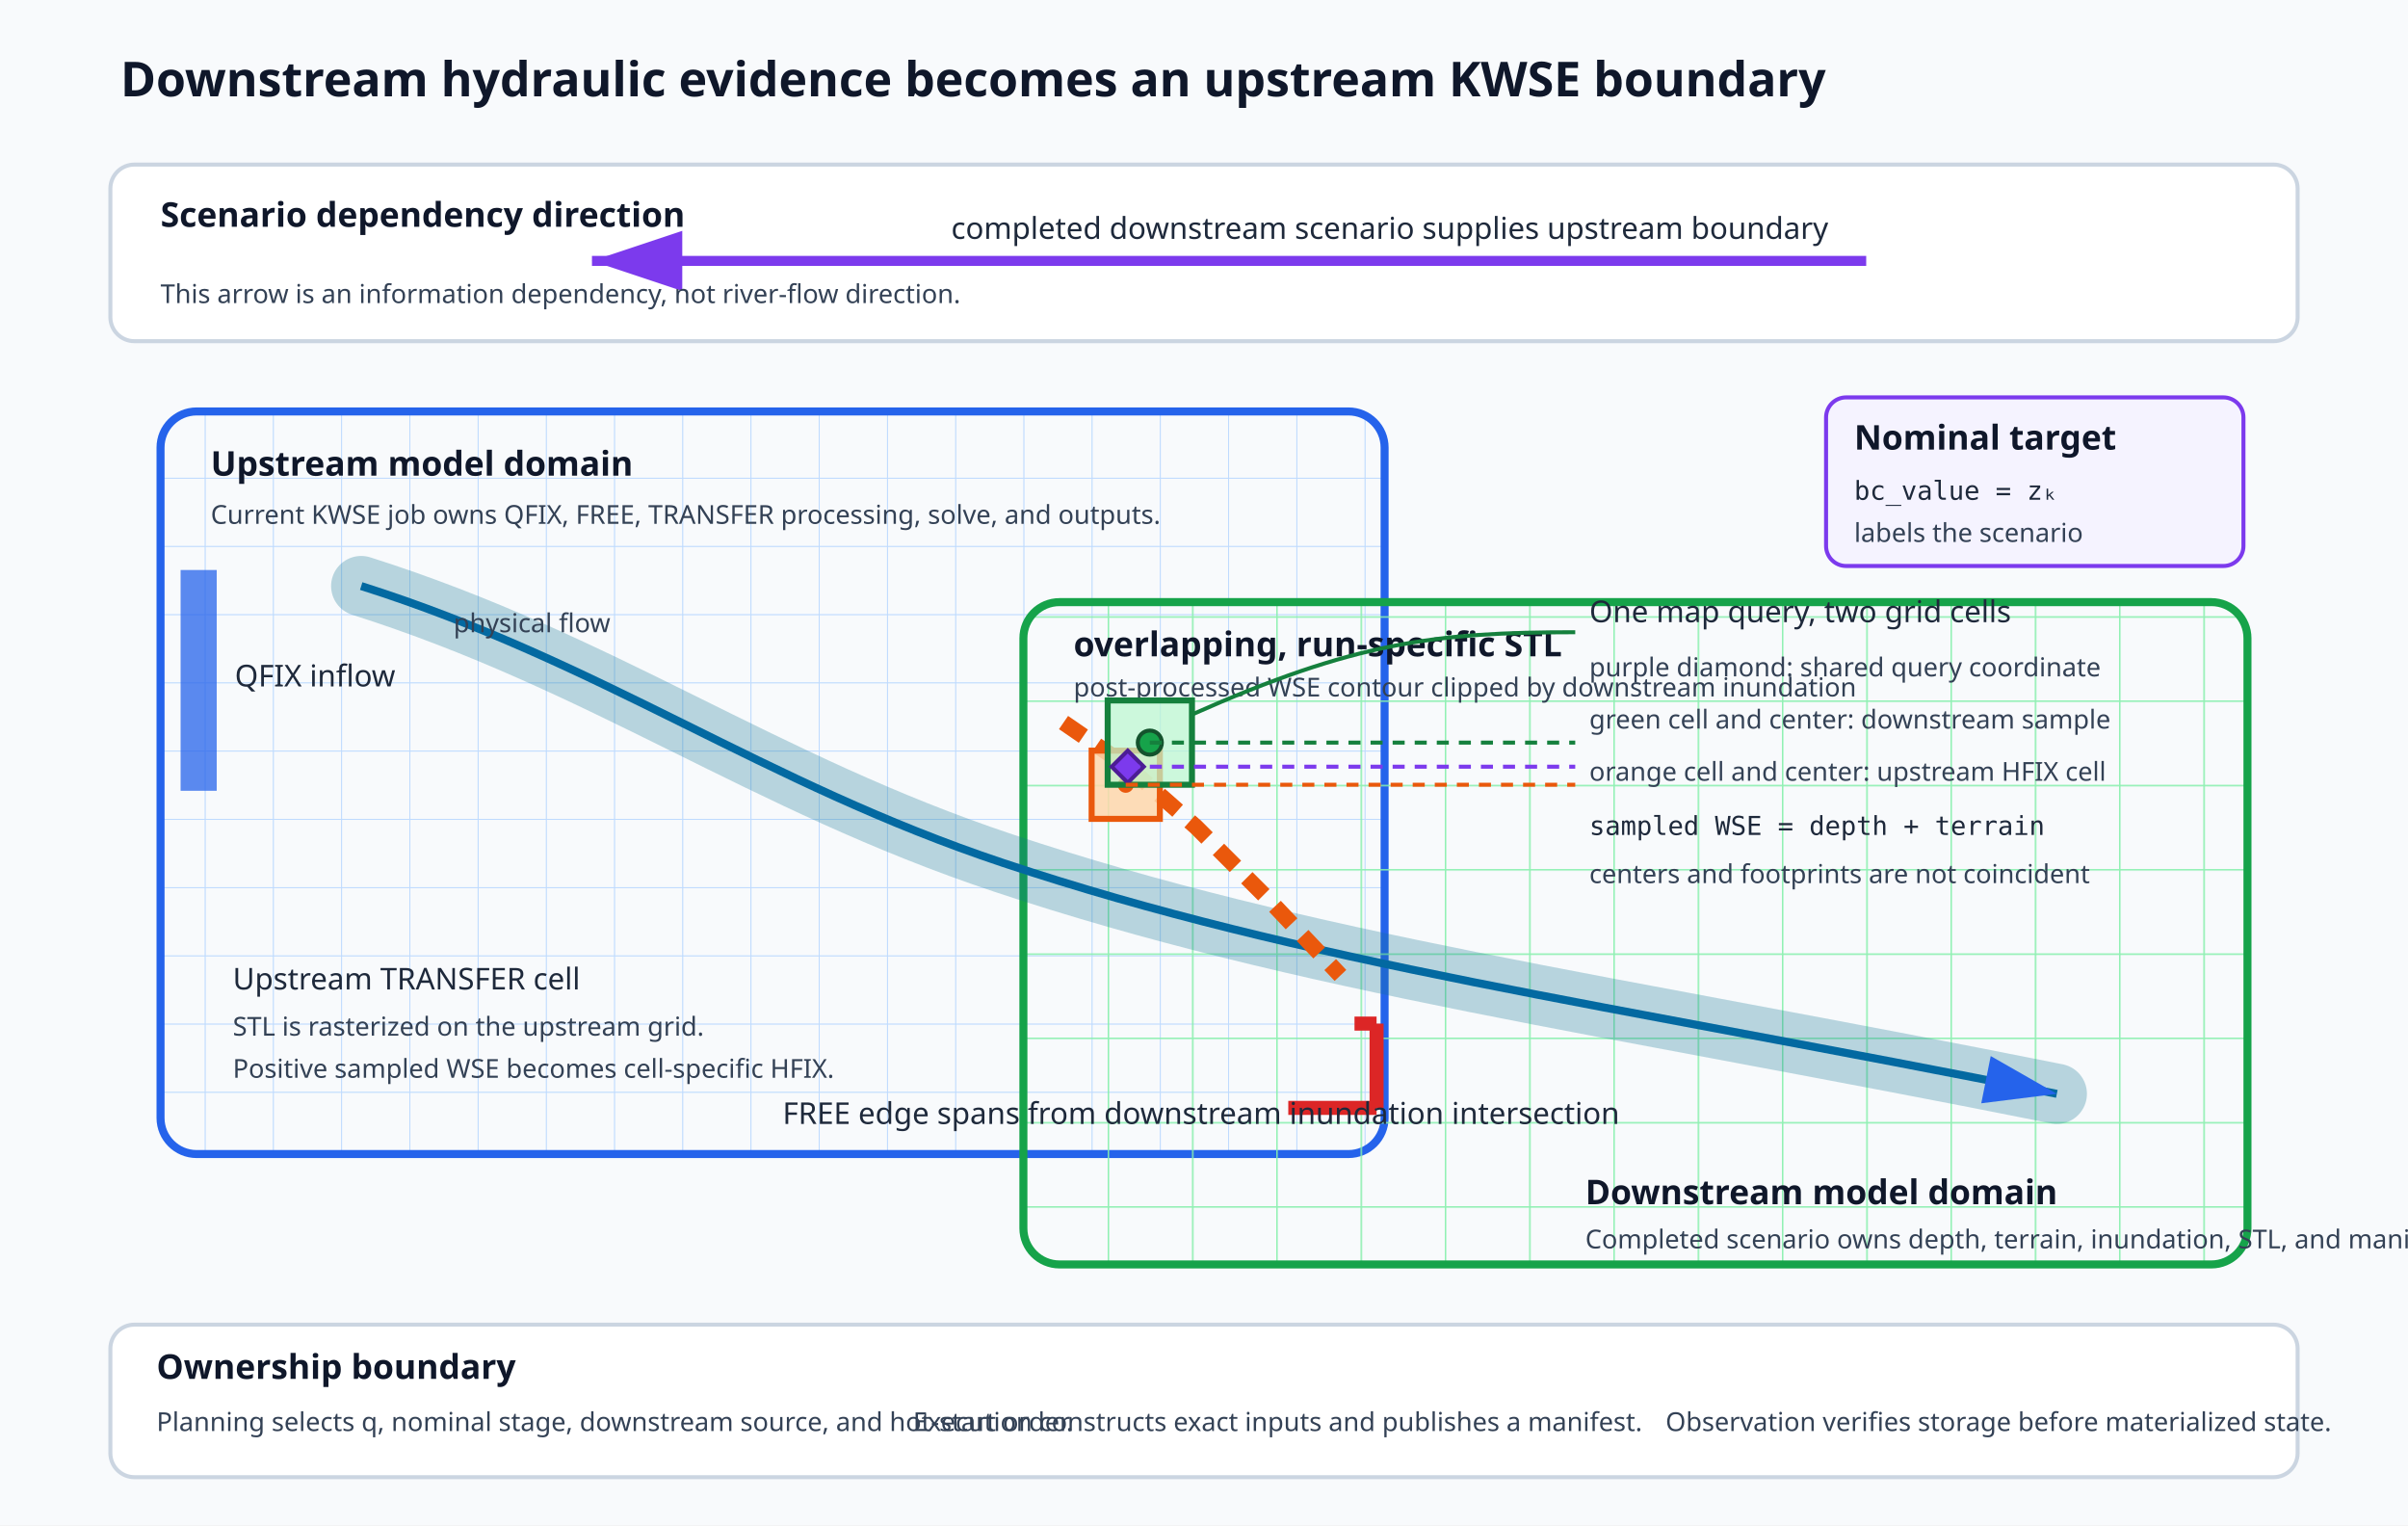
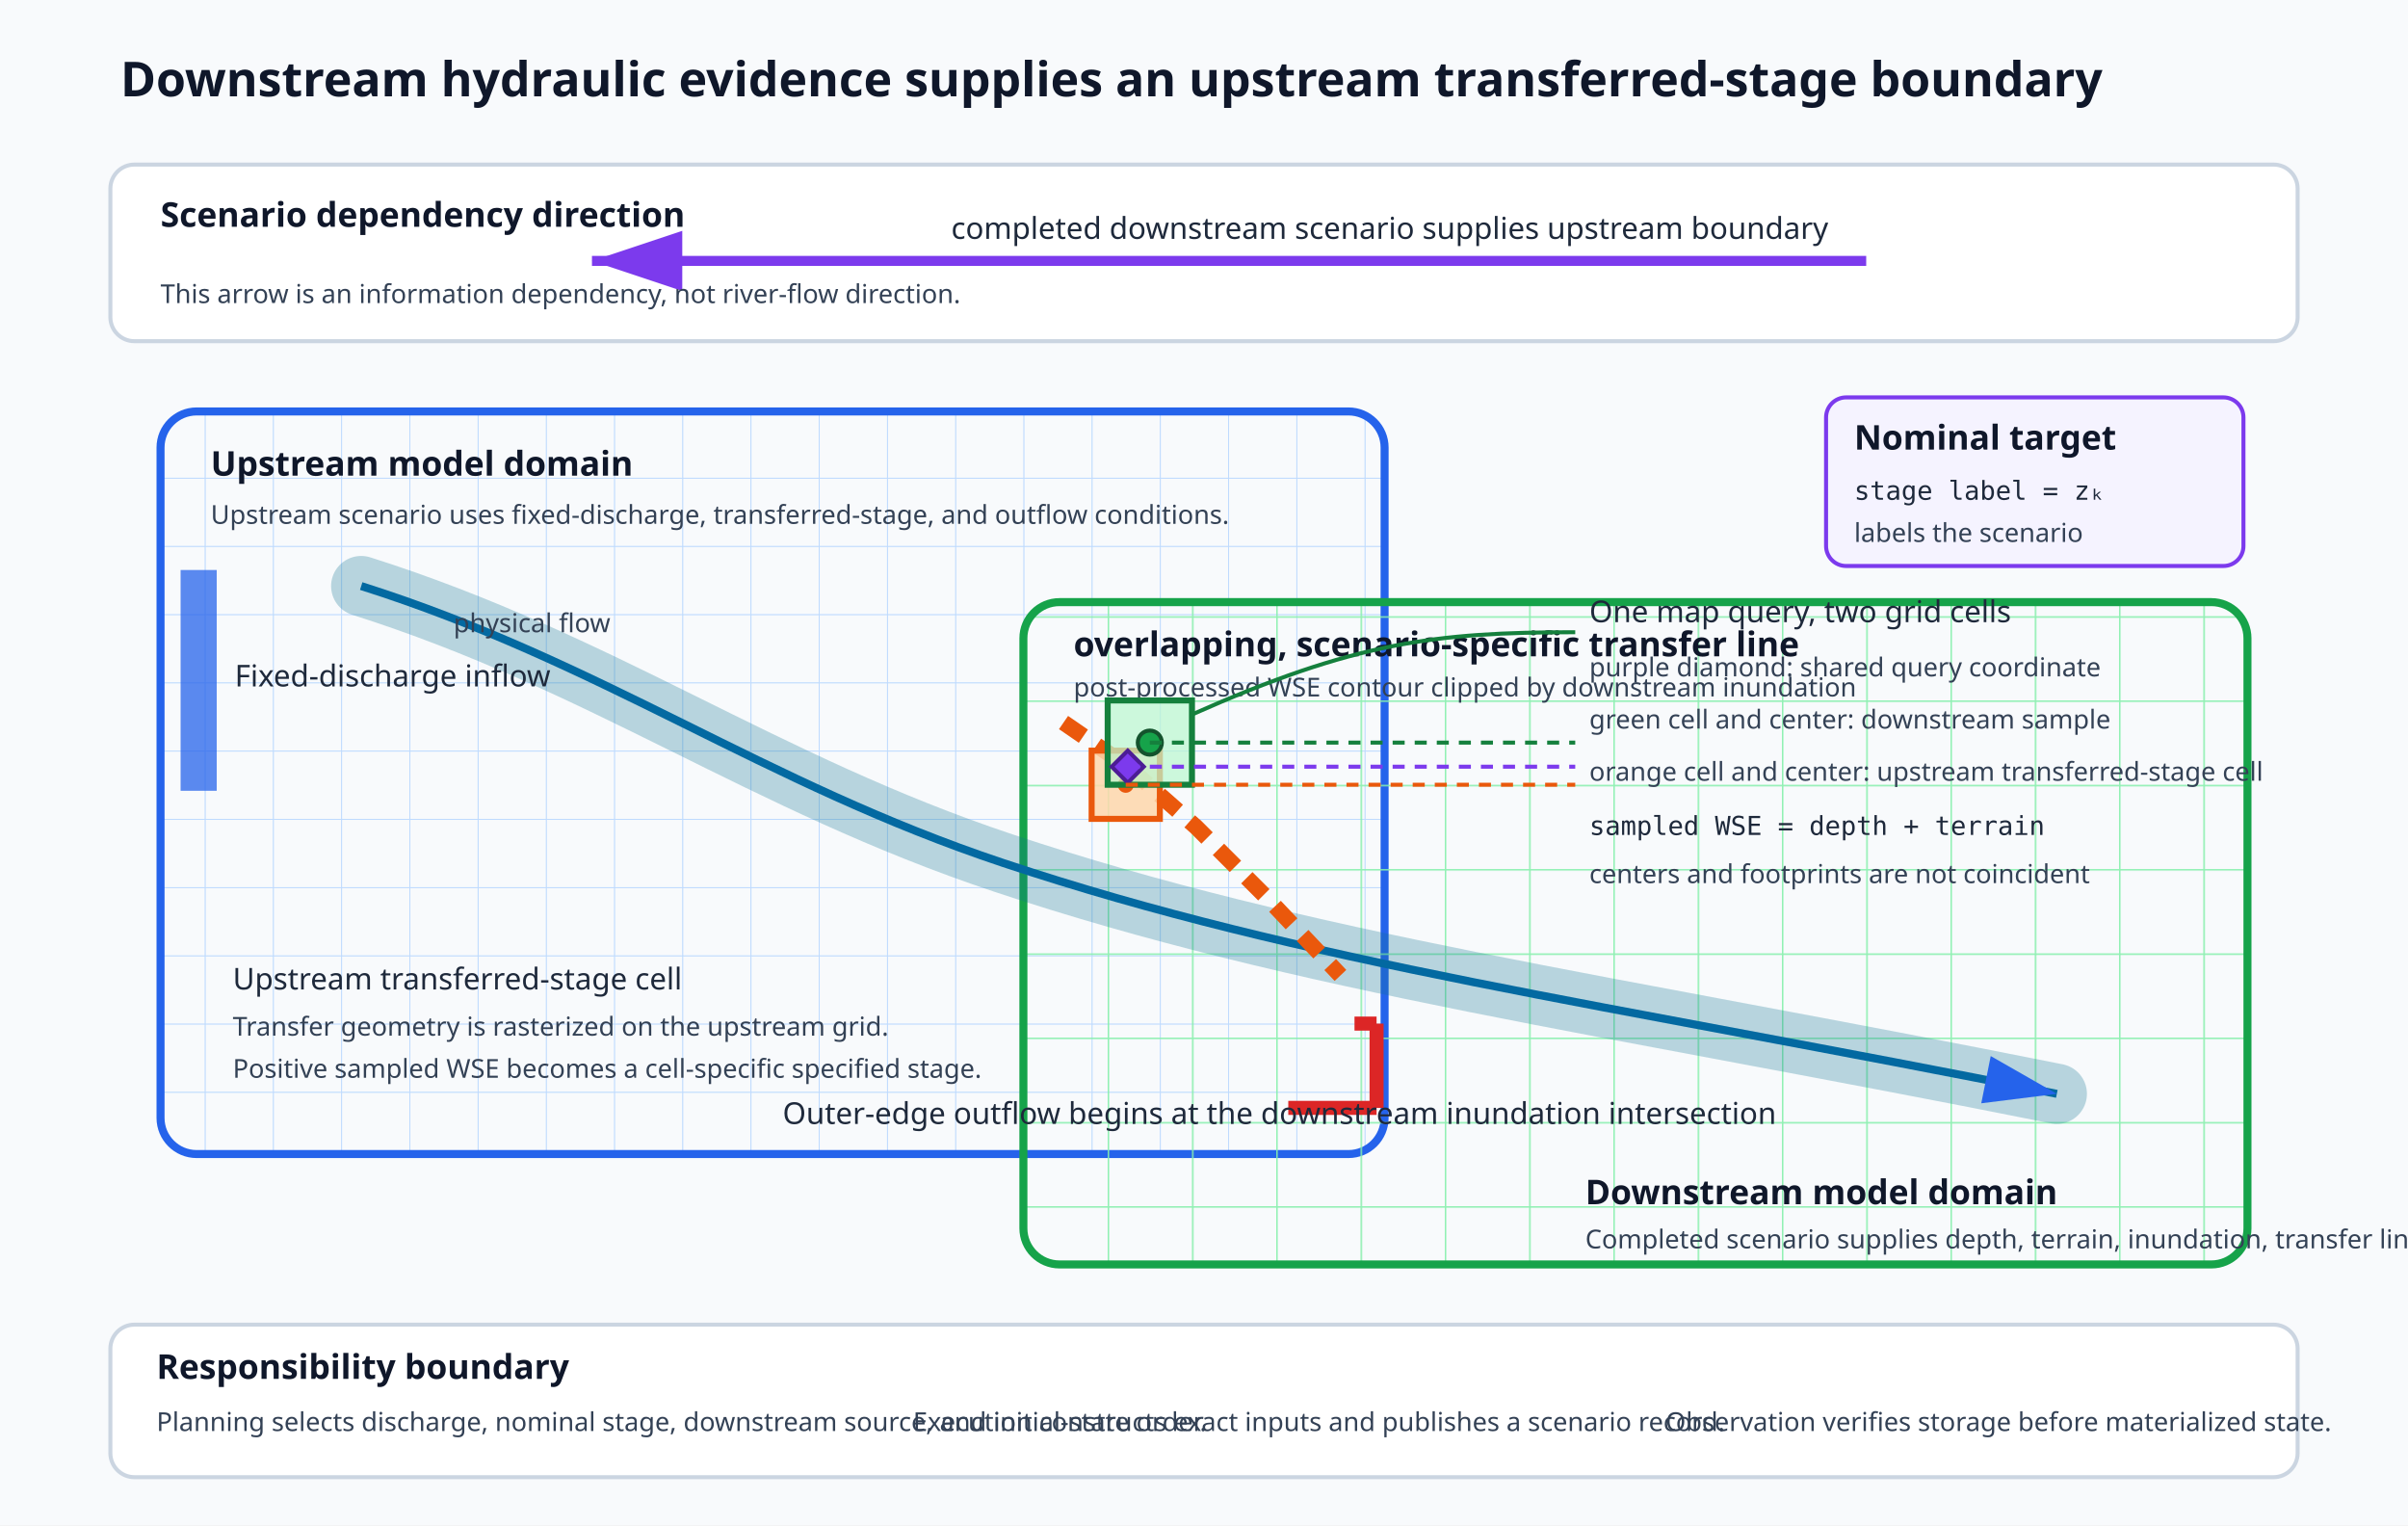
<svg xmlns="http://www.w3.org/2000/svg" width="1200" height="760" viewBox="0 0 1200 760" role="img" aria-labelledby="title desc">
  <defs>
    <marker id="arrow-blue" markerWidth="10" markerHeight="10" refX="9" refY="3" orient="auto" markerUnits="strokeWidth">
      <path d="M0,0 L0,6 L9,3 z" fill="#2563eb" />
    </marker>
    <marker id="arrow-purple" markerWidth="10" markerHeight="10" refX="9" refY="3" orient="auto" markerUnits="strokeWidth">
      <path d="M0,0 L0,6 L9,3 z" fill="#7c3aed" />
    </marker>
    <pattern id="up-grid" width="34" height="34" patternUnits="userSpaceOnUse">
      <path d="M34 0H0V34" fill="none" stroke="#bfdbfe" stroke-width="1" />
    </pattern>
    <pattern id="down-grid" x="6" y="13" width="42" height="42" patternUnits="userSpaceOnUse">
      <path d="M42 0H0V42" fill="none" stroke="#86efac" stroke-width="1.5" />
    </pattern>
    <style>
      .heading { font: 700 24px system-ui, sans-serif; fill: #0f172a; }
      .label { font: 600 17px system-ui, sans-serif; fill: #0f172a; }
      .body { font: 15px system-ui, sans-serif; fill: #1e293b; }
      .small { font: 13px system-ui, sans-serif; fill: #334155; }
      .mono { font: 13px ui-monospace, SFMono-Regular, Menlo, monospace; fill: #1e293b; }
    </style>
  </defs>
  <rect width="1200" height="760" fill="#f8fafc" />
-   <text x="60" y="48" class="heading">Downstream hydraulic evidence becomes an upstream KWSE boundary</text>
+   <text x="60" y="48" class="heading">Downstream hydraulic evidence supplies an upstream transferred-stage boundary</text>
  <rect x="55" y="82" width="1090" height="88" rx="12" fill="#ffffff" stroke="#cbd5e1" stroke-width="2" />
  <text x="80" y="113" class="label">Scenario dependency direction</text>
  <path d="M930 130 H295" fill="none" stroke="#7c3aed" stroke-width="5" marker-end="url(#arrow-purple)" />
  <text x="474" y="119" class="body">completed downstream scenario supplies upstream boundary</text>
  <text x="80" y="151" class="small">This arrow is an information dependency, not river-flow direction.</text>
  <rect x="80" y="205" width="610" height="370" rx="18" fill="url(#up-grid)" stroke="#2563eb" stroke-width="4" />
  <text x="105" y="237" class="label">Upstream model domain</text>
-   <text x="105" y="261" class="small">Current KWSE job owns QFIX, FREE, TRANSFER processing, solve, and outputs.</text>
+   <text x="105" y="261" class="small">Upstream scenario uses fixed-discharge, transferred-stage, and outflow conditions.</text>
  <rect x="510" y="300" width="610" height="330" rx="18" fill="url(#down-grid)" fill-opacity="0.9" stroke="#16a34a" stroke-width="4" />
  <text x="790" y="600" class="label">Downstream model domain</text>
-   <text x="790" y="622" class="small">Completed scenario owns depth, terrain, inundation, STL, and manifest.</text>
+   <text x="790" y="622" class="small">Completed scenario supplies depth, terrain, inundation, transfer line, and record.</text>
  <path d="M180 292 C300 330 380 390 500 430 C650 480 800 500 1025 545" fill="none" stroke="#0e7490" stroke-width="30" stroke-linecap="round" opacity="0.28" />
  <path d="M180 292 C300 330 380 390 500 430 C650 480 800 500 1025 545" fill="none" stroke="#0369a1" stroke-width="4" marker-end="url(#arrow-blue)" />
  <text x="226" y="315" class="small">physical flow</text>
  <path d="M530 360 L562 382 L596 412 L632 448 L668 486" fill="none" stroke="#ea580c" stroke-width="8" stroke-dasharray="12 8" />
-   <text x="535" y="327" class="label">overlapping, run-specific STL</text>
+   <text x="535" y="327" class="label">overlapping, scenario-specific transfer line</text>
  <text x="535" y="347" class="small">post-processed WSE contour clipped by downstream inundation</text>
  <rect x="544" y="374" width="34" height="34" fill="#fed7aa" fill-opacity="0.85" stroke="#ea580c" stroke-width="3" />
  <circle cx="561" cy="391" r="4" fill="#ea580c" />
  <rect x="552" y="349" width="42" height="42" fill="#bbf7d0" fill-opacity="0.72" stroke="#15803d" stroke-width="3" />
  <circle cx="573" cy="370" r="6" fill="#16a34a" stroke="#14532d" stroke-width="2" />
  <path d="M562 374 l8 8 -8 8 -8 -8 z" fill="#7c3aed" stroke="#4c1d95" stroke-width="2" />
  <path d="M594 356 C675 320 715 315 785 315" fill="none" stroke="#15803d" stroke-width="2" />
  <text x="792" y="310" class="body">One map query, two grid cells</text>
  <path d="M562 382 H785" fill="none" stroke="#7c3aed" stroke-width="2" stroke-dasharray="6 5" />
  <path d="M573 370 H785" fill="none" stroke="#15803d" stroke-width="2" stroke-dasharray="6 5" />
  <path d="M561 391 H785" fill="none" stroke="#ea580c" stroke-width="2" stroke-dasharray="6 5" />
  <text x="792" y="337" class="small">purple diamond: shared query coordinate</text>
  <text x="792" y="363" class="small">green cell and center: downstream sample</text>
-   <text x="792" y="389" class="small">orange cell and center: upstream HFIX cell</text>
+   <text x="792" y="389" class="small">orange cell and center: upstream transferred-stage cell</text>
  <text x="792" y="416" class="mono">sampled WSE = depth + terrain</text>
  <text x="792" y="440" class="small">centers and footprints are not coincident</text>
-   <text x="116" y="493" class="body">Upstream TRANSFER cell</text>
-   <text x="116" y="516" class="small">STL is rasterized on the upstream grid.</text>
-   <text x="116" y="537" class="small">Positive sampled WSE becomes cell-specific HFIX.</text>
+   <text x="116" y="493" class="body">Upstream transferred-stage cell</text>
+   <text x="116" y="516" class="small">Transfer geometry is rasterized on the upstream grid.</text>
+   <text x="116" y="537" class="small">Positive sampled WSE becomes a cell-specific specified stage.</text>
  <rect x="90" y="284" width="18" height="110" fill="#2563eb" opacity="0.75" />
-   <text x="117" y="342" class="body">QFIX inflow</text>
+   <text x="117" y="342" class="body">Fixed-discharge inflow</text>
  <path d="M675 510 H686 M686 510 V552 M686 552 H642" fill="none" stroke="#dc2626" stroke-width="7" />
-   <text x="390" y="560" class="body">FREE edge spans from downstream inundation intersection</text>
+   <text x="390" y="560" class="body">Outer-edge outflow begins at the downstream inundation intersection</text>
  <rect x="55" y="660" width="1090" height="76" rx="12" fill="#ffffff" stroke="#cbd5e1" stroke-width="2" />
-   <text x="78" y="687" class="label">Ownership boundary</text>
-   <text x="78" y="713" class="small">Planning selects q, nominal stage, downstream source, and hot-start order.</text>
-   <text x="455" y="713" class="small">Execution constructs exact inputs and publishes a manifest.</text>
+   <text x="78" y="687" class="label">Responsibility boundary</text>
+   <text x="78" y="713" class="small">Planning selects discharge, nominal stage, downstream source, and initial-state order.</text>
+   <text x="455" y="713" class="small">Execution constructs exact inputs and publishes a scenario record.</text>
  <text x="830" y="713" class="small">Observation verifies storage before materialized state.</text>
  <g transform="translate(910 198)">
    <rect width="208" height="84" rx="10" fill="#f5f3ff" stroke="#7c3aed" stroke-width="2" />
    <text x="14" y="26" class="label">Nominal target</text>
-     <text x="14" y="51" class="mono">bc_value = zₖ</text>
+     <text x="14" y="51" class="mono">stage label = zₖ</text>
    <text x="14" y="72" class="small">labels the scenario</text>
  </g>
</svg>
